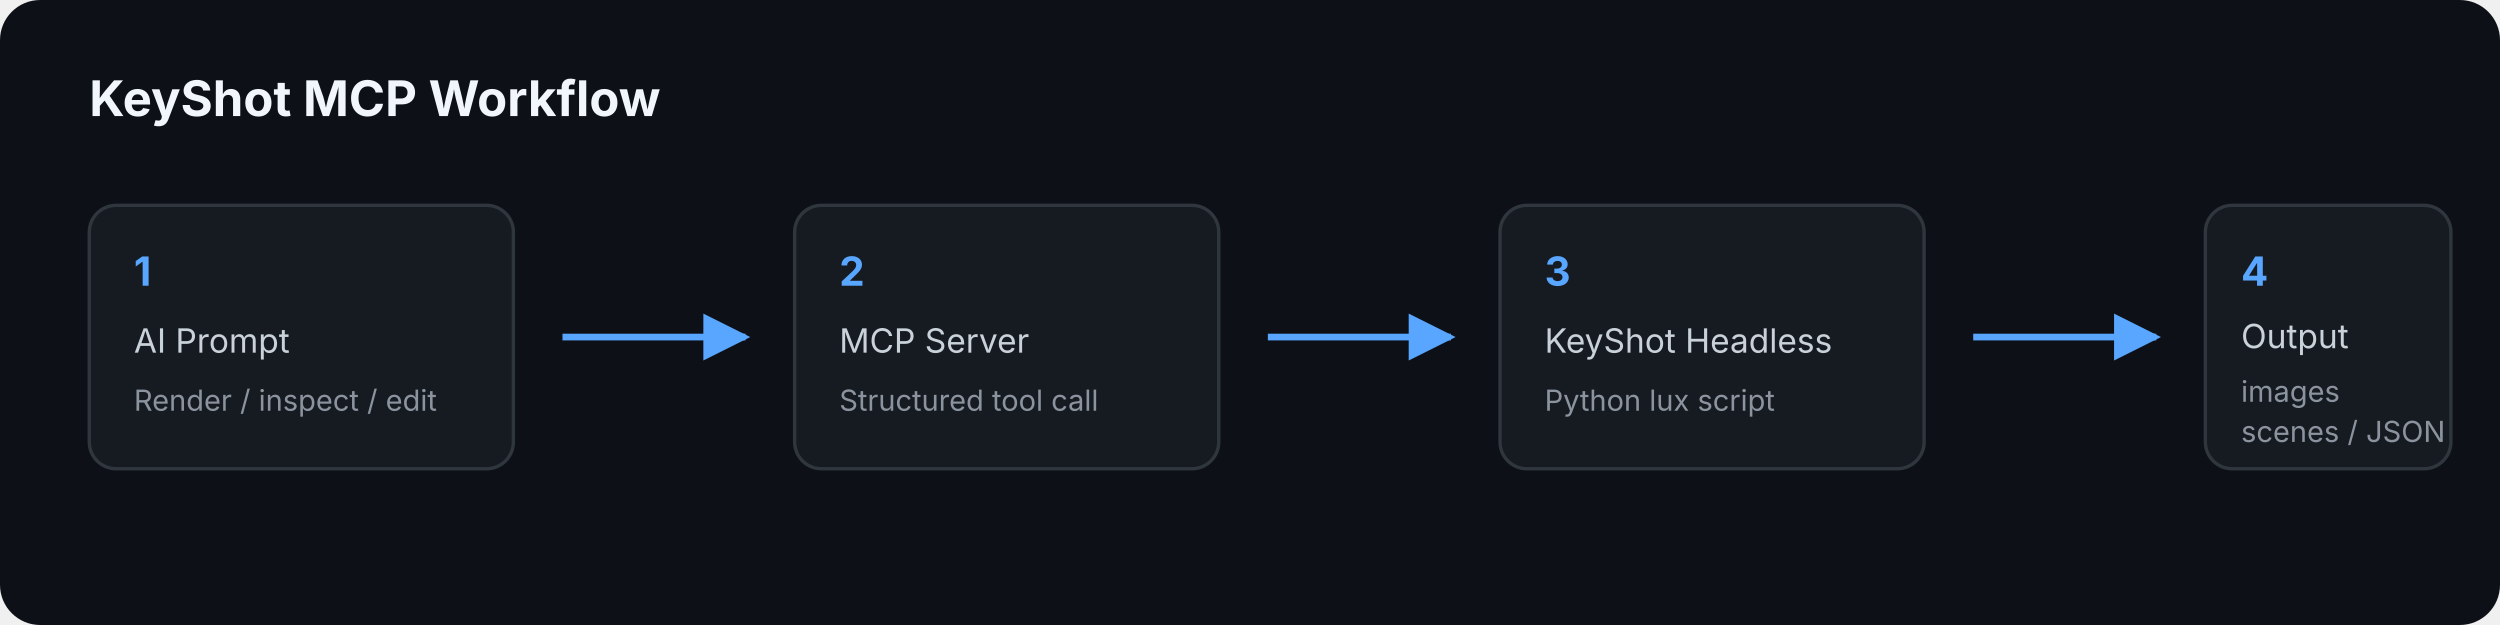
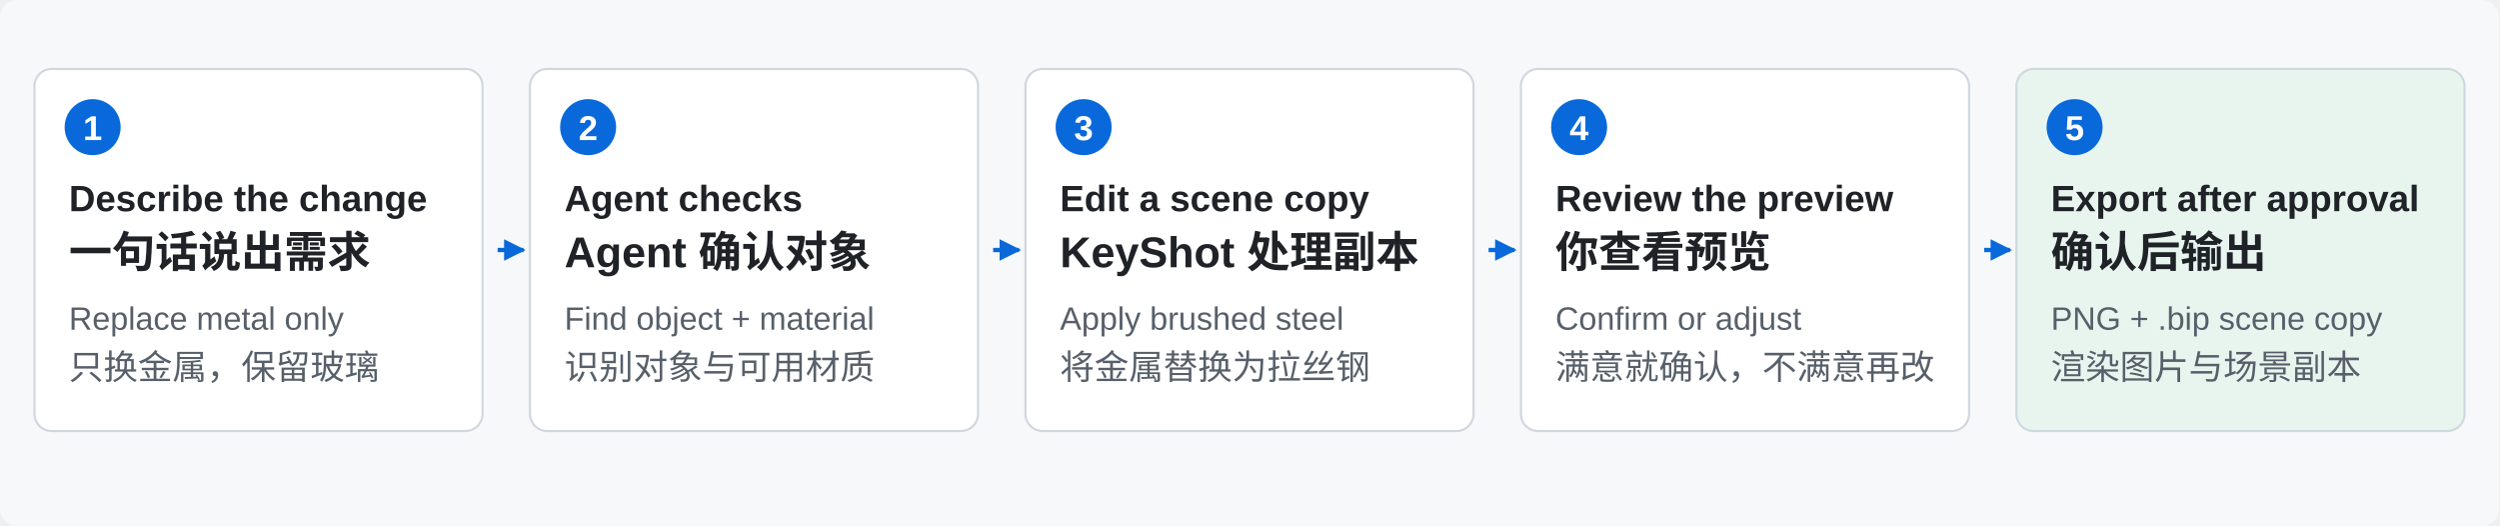
- <svg xmlns="http://www.w3.org/2000/svg" width="1120" height="280" viewBox="0 0 1120 280" role="img" aria-labelledby="title desc">
-   <style>
-     .bg { fill: #0d1117; }
-     .box { fill: #161b22; stroke: #30363d; stroke-width: 1.5; }
-     .title { fill: #f0f6fc; font: 700 22px -apple-system, BlinkMacSystemFont, "Segoe UI", sans-serif; }
-     .text { fill: #c9d1d9; font: 15px -apple-system, BlinkMacSystemFont, "Segoe UI", sans-serif; }
-     .muted { fill: #8b949e; font: 13px -apple-system, BlinkMacSystemFont, "Segoe UI", sans-serif; }
-     .arrow { stroke: #58a6ff; stroke-width: 3; fill: none; marker-end: url(#arrow); }
-     .num { fill: #58a6ff; font: 700 18px -apple-system, BlinkMacSystemFont, "Segoe UI", sans-serif; }
-   </style>
+ <svg xmlns="http://www.w3.org/2000/svg" width="1160" height="244" viewBox="0 0 1160 244" role="img" aria-labelledby="title desc">
+   <style>text{font-family:Arial,"Microsoft YaHei","Noto Sans CJK SC",sans-serif}.arrow{fill:none;stroke:#0969da;stroke-width:2;marker-end:url(#arrow)}</style>
  <defs>
-     <marker id="arrow" viewBox="0 0 10 10" refX="9" refY="5" markerWidth="7" markerHeight="7" orient="auto-start-reverse">
-       <path d="M 0 0 L 10 5 L 0 10 z" fill="#58a6ff" />
+     <marker id="arrow" viewBox="0 0 10 10" refX="9" refY="5" markerWidth="5" markerHeight="5" orient="auto">
+       <path d="M0 0 L10 5 L0 10Z" fill="#0969da" />
    </marker>
  </defs>
-   <rect class="bg" width="1120" height="280" rx="18" />
-   <text class="title" x="40" y="52">KeyShot MCP Workflow</text>
-   <g transform="translate(40 92)">
-     <rect class="box" width="190" height="118" rx="12" />
-     <text class="num" x="20" y="36">1</text>
-     <text class="text" x="20" y="66">AI Prompt</text>
-     <text class="muted" x="20" y="92">Render / inspect / edit</text>
+   <rect width="1160" height="244" fill="#f6f8fa" rx="8" />
+   <g transform="translate(16 32)">
+     <rect width="208" height="168" rx="8" fill="#ffffff" stroke="#d0d7de" />
+     <circle cx="27" cy="27" r="13" fill="#0969da" />
+     <text x="27" y="33" text-anchor="middle" fill="#ffffff" font-size="16" font-weight="700">1</text>
+     <text x="16" y="66" fill="#1f2328" font-size="17" font-weight="700">Describe the change</text>
+     <text x="16" y="92" fill="#1f2328" font-size="20" font-weight="700">一句话说出需求</text>
+     <text x="16" y="121" fill="#57606a" font-size="15">Replace metal only</text>
+     <text x="16" y="144" fill="#57606a" font-size="16">只换金属，保留玻璃</text>
  </g>
-   <path class="arrow" d="M 252 151 L 334 151" />
-   <g transform="translate(356 92)">
-     <rect class="box" width="190" height="118" rx="12" />
-     <text class="num" x="20" y="36">2</text>
-     <text class="text" x="20" y="66">MCP Server</text>
-     <text class="muted" x="20" y="92">Structured tool call</text>
+   <g transform="translate(246 32)">
+     <rect width="208" height="168" rx="8" fill="#ffffff" stroke="#d0d7de" />
+     <circle cx="27" cy="27" r="13" fill="#0969da" />
+     <text x="27" y="33" text-anchor="middle" fill="#ffffff" font-size="16" font-weight="700">2</text>
+     <text x="16" y="66" fill="#1f2328" font-size="17" font-weight="700">Agent checks</text>
+     <text x="16" y="92" fill="#1f2328" font-size="20" font-weight="700">Agent 确认对象</text>
+     <text x="16" y="121" fill="#57606a" font-size="15">Find object + material</text>
+     <text x="16" y="144" fill="#57606a" font-size="16">识别对象与可用材质</text>
  </g>
-   <path class="arrow" d="M 568 151 L 650 151" />
-   <g transform="translate(672 92)">
-     <rect class="box" width="190" height="118" rx="12" />
-     <text class="num" x="20" y="36">3</text>
-     <text class="text" x="20" y="66">KeyShot Headless</text>
-     <text class="muted" x="20" y="92">Python lux script</text>
+   <g transform="translate(476 32)">
+     <rect width="208" height="168" rx="8" fill="#ffffff" stroke="#d0d7de" />
+     <circle cx="27" cy="27" r="13" fill="#0969da" />
+     <text x="27" y="33" text-anchor="middle" fill="#ffffff" font-size="16" font-weight="700">3</text>
+     <text x="16" y="66" fill="#1f2328" font-size="17" font-weight="700">Edit a scene copy</text>
+     <text x="16" y="92" fill="#1f2328" font-size="20" font-weight="700">KeyShot 处理副本</text>
+     <text x="16" y="121" fill="#57606a" font-size="15">Apply brushed steel</text>
+     <text x="16" y="144" fill="#57606a" font-size="16">将金属替换为拉丝钢</text>
  </g>
-   <path class="arrow" d="M 884 151 L 966 151" />
-   <g transform="translate(988 92)">
-     <rect class="box" width="110" height="118" rx="12" />
-     <text class="num" x="16" y="36">4</text>
-     <text class="text" x="16" y="64">Output</text>
-     <text class="muted" x="16" y="88">images</text>
-     <text class="muted" x="16" y="106">scenes / JSON</text>
+   <g transform="translate(706 32)">
+     <rect width="208" height="168" rx="8" fill="#ffffff" stroke="#d0d7de" />
+     <circle cx="27" cy="27" r="13" fill="#0969da" />
+     <text x="27" y="33" text-anchor="middle" fill="#ffffff" font-size="16" font-weight="700">4</text>
+     <text x="16" y="66" fill="#1f2328" font-size="17" font-weight="700">Review the preview</text>
+     <text x="16" y="92" fill="#1f2328" font-size="20" font-weight="700">你查看预览</text>
+     <text x="16" y="121" fill="#57606a" font-size="15">Confirm or adjust</text>
+     <text x="16" y="144" fill="#57606a" font-size="16">满意就确认，不满意再改</text>
  </g>
+   <g transform="translate(936 32)">
+     <rect width="208" height="168" rx="8" fill="#e8f5ef" stroke="#d0d7de" />
+     <circle cx="27" cy="27" r="13" fill="#0969da" />
+     <text x="27" y="33" text-anchor="middle" fill="#ffffff" font-size="16" font-weight="700">5</text>
+     <text x="16" y="66" fill="#1f2328" font-size="17" font-weight="700">Export after approval</text>
+     <text x="16" y="92" fill="#1f2328" font-size="20" font-weight="700">确认后输出</text>
+     <text x="16" y="121" fill="#57606a" font-size="15">PNG + .bip scene copy</text>
+     <text x="16" y="144" fill="#57606a" font-size="16">渲染图片与场景副本</text>
+   </g>
+   <path d="M231 116 h12" class="arrow" />
+   <path d="M461 116 h12" class="arrow" />
+   <path d="M691 116 h12" class="arrow" />
+   <path d="M921 116 h12" class="arrow" />
</svg>
